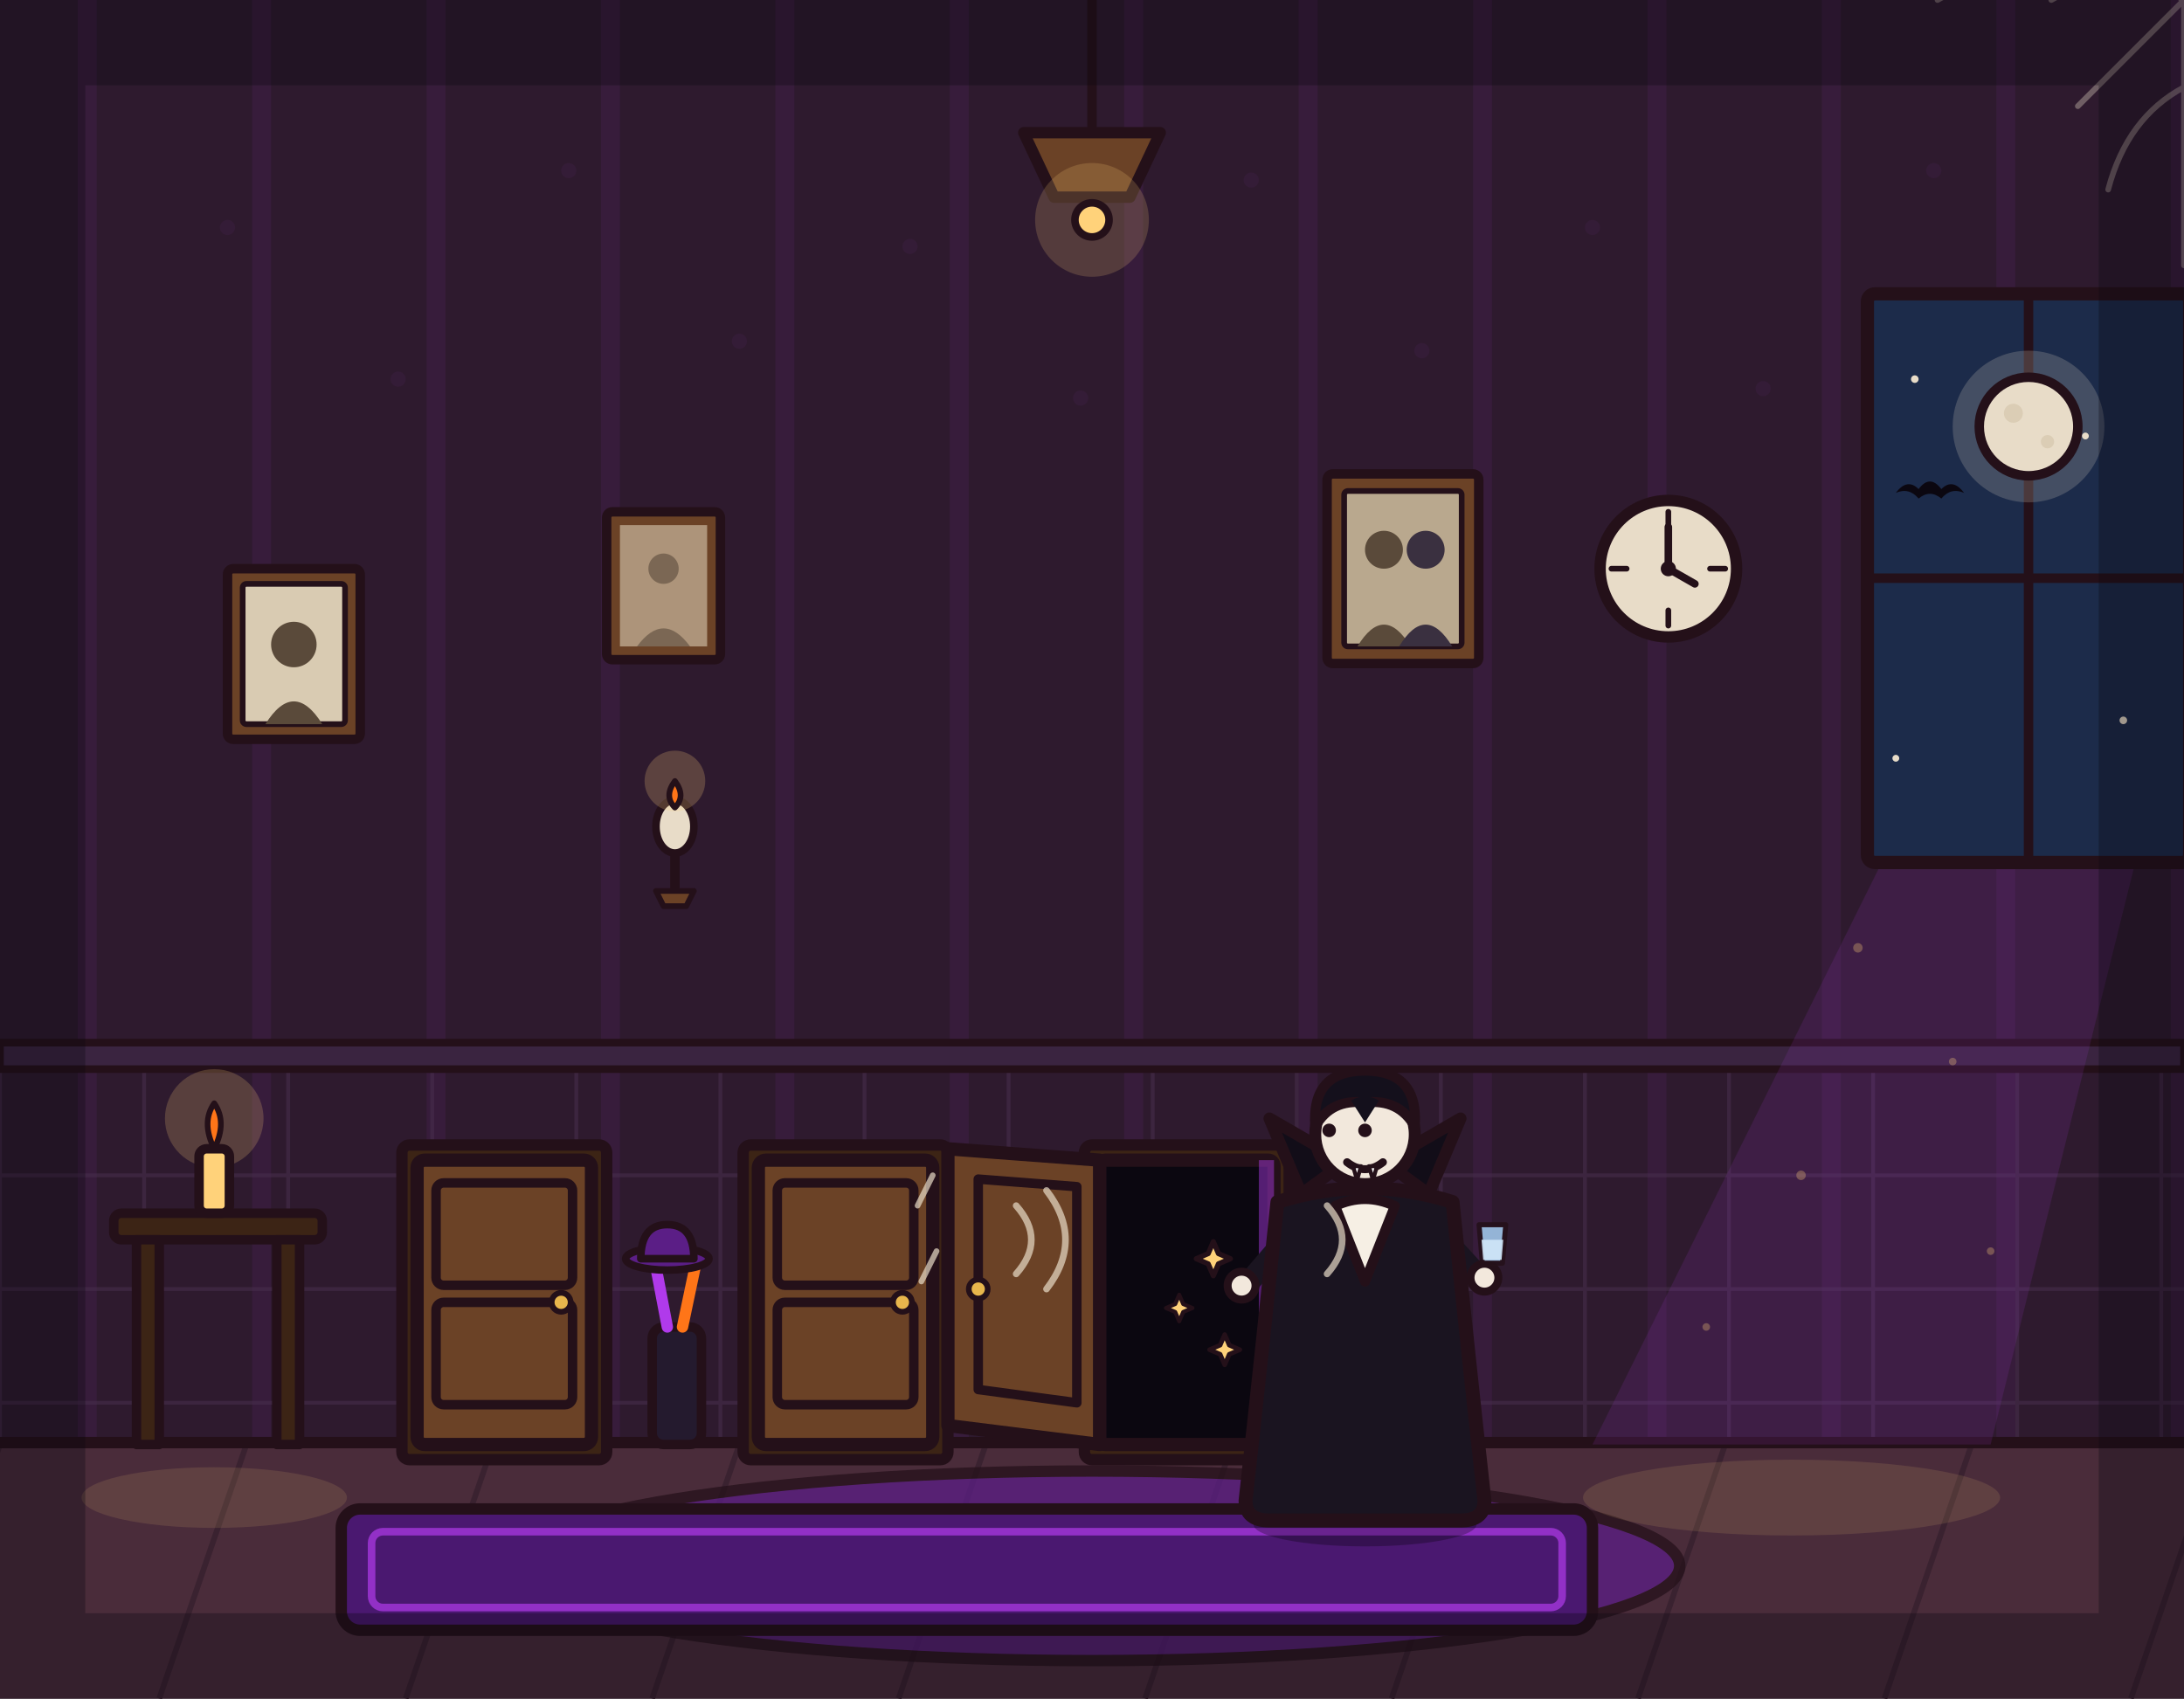
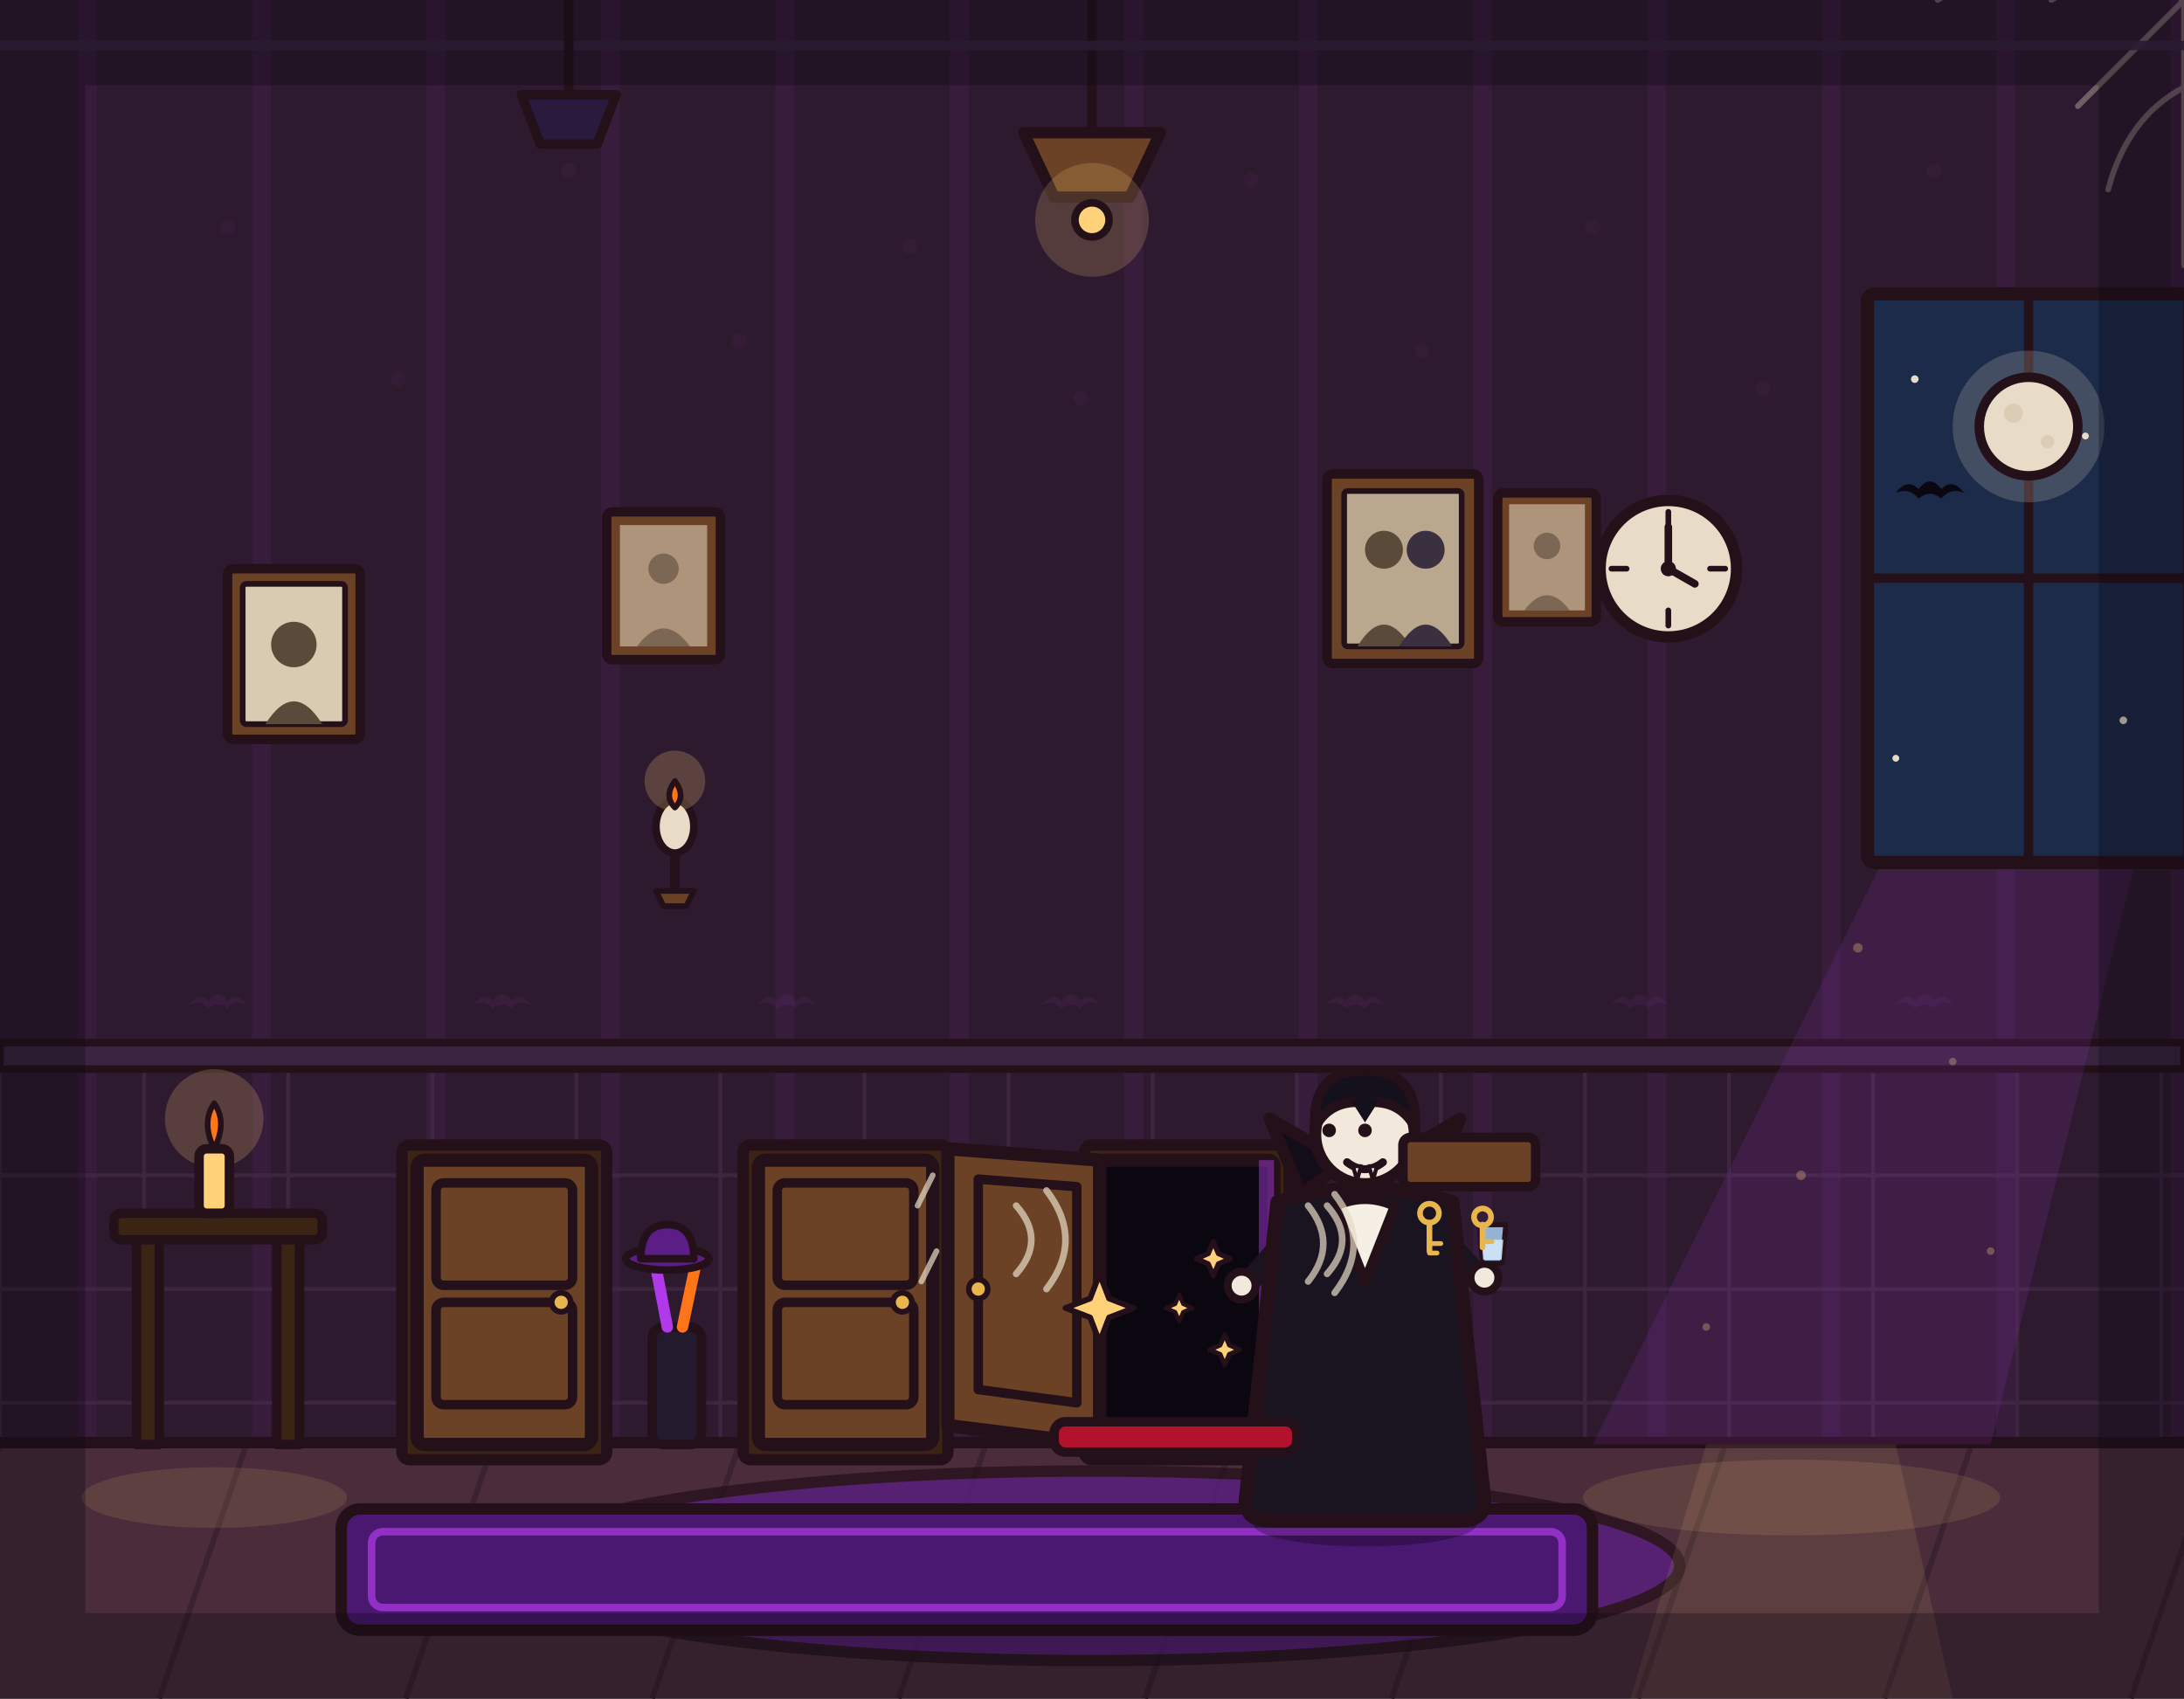
<svg xmlns="http://www.w3.org/2000/svg" viewBox="0 0 1152 896" width="1152" height="896">
  <rect x="0" y="0" width="1152" height="896" fill="#2e1a2e" />
  <path d="M46 0V762M138 0V762M230 0V762M322 0V762M414 0V762M506 0V762M598 0V762M690 0V762M782 0V762M874 0V762M966 0V762M1058 0V762M1150 0V762" stroke="#b03aeb" stroke-width="10" opacity=".07" fill="none" />
  <path d="M0 564V760M76 564V760M152 564V760M228 564V760M304 564V760M380 564V760M456 564V760M532 564V760M608 564V760M684 564V760M760 564V760M836 564V760M912 564V760M988 564V760M1064 564V760M1140 564V760M0 620H1152M0 680H1152M0 740H1152" stroke="#4a3050" stroke-width="2" opacity=".5" fill="none" />
  <rect x="0" y="550" width="1152" height="14" fill="#3a2440" stroke="#241019" stroke-width="4" stroke-linejoin="round" stroke-linecap="round" />
  <rect x="0" y="760" width="1152" height="136" fill="#4a2c3a" />
  <path d="M0 762 L-46 896M130 762 L84 896M260 762 L214 896M390 762 L344 896M520 762 L474 896M650 762 L604 896M780 762 L734 896M910 762 L864 896M1040 762 L994 896M1170 762 L1124 896" stroke="#3a2230" stroke-width="3" fill="none" />
  <line x1="0" y1="761" x2="1152" y2="761" stroke="#241019" stroke-width="6" stroke-linecap="round" />
  <polygon points="1000,440 1130,440 1050,762 840,762" fill="#b03aeb" opacity="0.12" />
  <rect x="985" y="155" width="170" height="300" rx="4" fill="#1c2b4a" stroke="#241019" stroke-width="7" stroke-linejoin="round" stroke-linecap="round" />
  <line x1="1070" y1="155" x2="1070" y2="455" stroke="#241019" stroke-width="5" stroke-linecap="round" />
  <line x1="985" y1="305" x2="1155" y2="305" stroke="#241019" stroke-width="5" stroke-linecap="round" />
  <circle cx="1070" cy="225" r="40" fill="#e8dcc8" opacity="0.2" stroke="none" />
  <circle cx="1070" cy="225" r="26" fill="#e8dcc8" stroke="#241019" stroke-width="5" stroke-linejoin="round" stroke-linecap="round" />
  <circle cx="1062" cy="218" r="5" fill="#d9cbb2" opacity="0.9" />
  <circle cx="1080" cy="233" r="3.5" fill="#d9cbb2" opacity="0.9" />
  <ellipse cx="576" cy="826" rx="310" ry="50" fill="#5b1e86" stroke="#241019" stroke-width="6" stroke-linejoin="round" stroke-linecap="round" opacity="0.75" />
  <rect x="180" y="796" width="660" height="64" rx="10" fill="#4a1870" stroke="#241019" stroke-width="6" stroke-linejoin="round" stroke-linecap="round" />
  <rect x="196" y="808" width="628" height="40" rx="6" fill="none" stroke="#b03aeb" stroke-width="4" opacity="0.7" stroke-linejoin="round" stroke-linecap="round" />
  <rect x="120" y="300" width="70" height="90" rx="3" fill="#6b4226" stroke="#241019" stroke-width="5" stroke-linejoin="round" stroke-linecap="round" />
  <rect x="128" y="308" width="54" height="74" rx="2" fill="#d9cbb2" stroke="#241019" stroke-width="3" stroke-linejoin="round" stroke-linecap="round" />
  <circle cx="155" cy="340" r="12" fill="#5a4a3a" />
  <path d="M140 382 Q155 358 170 382 Z" fill="#5a4a3a" />
  <rect x="700" y="250" width="80" height="100" rx="3" fill="#6b4226" stroke="#241019" stroke-width="5" stroke-linejoin="round" stroke-linecap="round" />
  <rect x="709" y="259" width="62" height="82" rx="2" fill="#b9a88e" stroke="#241019" stroke-width="3" stroke-linejoin="round" stroke-linecap="round" />
  <circle cx="730" cy="290" r="10" fill="#5a4a3a" />
  <circle cx="752" cy="290" r="10" fill="#3a3040" />
  <path d="M716 341 Q730 318 744 341 Z" fill="#5a4a3a" />
  <path d="M738 341 Q752 318 766 341 Z" fill="#3a3040" />
  <circle cx="880" cy="300" r="36" fill="#e8dcc8" stroke="#241019" stroke-width="6" stroke-linejoin="round" stroke-linecap="round" />
  <line x1="880" y1="270" x2="880" y2="278" stroke="#241019" stroke-width="3" stroke-linecap="round" />
  <line x1="880" y1="330" x2="880" y2="322" stroke="#241019" stroke-width="3" stroke-linecap="round" />
  <line x1="850" y1="300" x2="858" y2="300" stroke="#241019" stroke-width="3" stroke-linecap="round" />
  <line x1="910" y1="300" x2="902" y2="300" stroke="#241019" stroke-width="3" stroke-linecap="round" />
  <line x1="880" y1="300" x2="880" y2="278" stroke="#241019" stroke-width="4" stroke-linecap="round" />
  <line x1="880" y1="300" x2="894" y2="308" stroke="#241019" stroke-width="4" stroke-linecap="round" />
  <circle cx="880" cy="300" r="4" fill="#241019" />
  <rect x="60" y="640" width="110" height="14" rx="4" fill="#3c2415" stroke="#241019" stroke-width="5" stroke-linejoin="round" stroke-linecap="round" />
  <rect x="72" y="654" width="12" height="108" fill="#3c2415" stroke="#241019" stroke-width="5" stroke-linejoin="round" stroke-linecap="round" />
  <rect x="146" y="654" width="12" height="108" fill="#3c2415" stroke="#241019" stroke-width="5" stroke-linejoin="round" stroke-linecap="round" />
  <ellipse cx="113" cy="790" rx="70" ry="16" fill="#ffd27a" opacity="0.12" stroke="none" />
  <circle cx="113" cy="590" r="26" fill="#ffd27a" opacity="0.2" stroke="none" />
  <rect x="105" y="606" width="16" height="34" rx="4" fill="#ffd27a" stroke="#241019" stroke-width="5" stroke-linejoin="round" stroke-linecap="round" />
  <path d="M113 606 Q106 592 113 582 Q120 592 113 606 Z" fill="#ff7518" stroke="#241019" stroke-width="3" stroke-linejoin="round" stroke-linecap="round" />
  <rect x="344" y="700" width="26" height="62" rx="6" fill="#241a2e" stroke="#241019" stroke-width="5" stroke-linejoin="round" stroke-linecap="round" />
  <path d="M352 700 L344 658" fill="none" stroke="#b03aeb" stroke-width="6" stroke-linecap="round" />
  <path d="M360 700 L368 662" fill="none" stroke="#ff7518" stroke-width="6" stroke-linecap="round" />
  <rect x="212" y="604" width="108" height="166" rx="4" fill="#3c2415" stroke="#241019" stroke-width="6" stroke-linejoin="round" stroke-linecap="round" />
  <rect x="220" y="612" width="92" height="150" rx="4" fill="#6b4226" stroke="#241019" stroke-width="7" stroke-linejoin="round" stroke-linecap="round" />
  <rect x="230" y="624" width="72" height="54" rx="4" fill="none" stroke="#241019" stroke-width="5" stroke-linejoin="round" stroke-linecap="round" />
  <rect x="230" y="687" width="72" height="54" rx="4" fill="none" stroke="#241019" stroke-width="5" stroke-linejoin="round" stroke-linecap="round" />
  <circle cx="296" cy="687" r="5" fill="#e8b64c" stroke="#241019" stroke-width="3" stroke-linejoin="round" stroke-linecap="round" />
  <rect x="392" y="604" width="108" height="166" rx="4" fill="#3c2415" stroke="#241019" stroke-width="6" stroke-linejoin="round" stroke-linecap="round" />
  <rect x="400" y="612" width="92" height="150" rx="4" fill="#6b4226" stroke="#241019" stroke-width="7" stroke-linejoin="round" stroke-linecap="round" />
  <rect x="410" y="624" width="72" height="54" rx="4" fill="none" stroke="#241019" stroke-width="5" stroke-linejoin="round" stroke-linecap="round" />
  <rect x="410" y="687" width="72" height="54" rx="4" fill="none" stroke="#241019" stroke-width="5" stroke-linejoin="round" stroke-linecap="round" />
  <circle cx="476" cy="687" r="5" fill="#e8b64c" stroke="#241019" stroke-width="3" stroke-linejoin="round" stroke-linecap="round" />
  <rect x="572" y="604" width="108" height="166" rx="4" fill="#3c2415" stroke="#241019" stroke-width="6" stroke-linejoin="round" stroke-linecap="round" />
  <rect x="580" y="612" width="92" height="150" rx="3" fill="#0b0710" stroke="#241019" stroke-width="7" stroke-linejoin="round" stroke-linecap="round" />
  <rect x="664" y="612" width="8" height="150" fill="#b03aeb" opacity="0.45" />
  <path d="M580 762 L500 752 L500 606 L580 612 Z" fill="#6b4226" stroke="#241019" stroke-width="7" stroke-linejoin="round" stroke-linecap="round" />
  <path d="M568 740 L516 733 L516 622 L568 626 Z" fill="none" stroke="#241019" stroke-width="5" stroke-linejoin="round" stroke-linecap="round" />
  <circle cx="516" cy="680" r="5" fill="#e8b64c" stroke="#241019" stroke-width="3" stroke-linejoin="round" stroke-linecap="round" />
  <path d="M492 620 L484 636 M494 660 L486 676" stroke="#e8dcc8" stroke-width="3" opacity="0.7" stroke-linecap="round" />
  <g fill="#ffd27a" stroke="#241019" stroke-width="3" stroke-linejoin="round" stroke-linecap="round">
    <path transform="translate(640 664) scale(0.9)" d="M0 -10 L3 -3 L10 0 L3 3 L0 10 L-3 3 L-10 0 L-3 -3 Z" />
    <path transform="translate(622 690) scale(0.7)" d="M0 -10 L3 -3 L10 0 L3 3 L0 10 L-3 3 L-10 0 L-3 -3 Z" />
    <path transform="translate(646 712) scale(0.8)" d="M0 -10 L3 -3 L10 0 L3 3 L0 10 L-3 3 L-10 0 L-3 -3 Z" />
  </g>
  <g transform="translate(720 800) scale(1.05 1.05)">
    <ellipse cx="0" cy="4" rx="56" ry="11" fill="#000000" stroke-width="0" stroke-linejoin="round" stroke-linecap="round" stroke="none" opacity="0.28" />
    <path d="M-12 -62 L-16 -6" fill="none" stroke="#241a2e" stroke-width="15" stroke-linecap="round" stroke-linejoin="round" />
    <path d="M12 -62 L16 -6" fill="none" stroke="#241a2e" stroke-width="15" stroke-linecap="round" stroke-linejoin="round" />
    <ellipse cx="-18" cy="-4" rx="15" ry="7" fill="#14101c" stroke="#241019" stroke-width="4" stroke-linejoin="round" stroke-linecap="round" />
    <ellipse cx="18" cy="-4" rx="15" ry="7" fill="#14101c" stroke="#241019" stroke-width="4" stroke-linejoin="round" stroke-linecap="round" />
    <path d="M-34 -146 L-58 -118" fill="none" stroke="#1a1420" stroke-width="11" stroke-linecap="round" stroke-linejoin="round" />
    <circle cx="-62" cy="-116" r="7" fill="#f2e8dc" stroke="#241019" stroke-width="4" stroke-linejoin="round" stroke-linecap="round" />
    <path d="M34 -146 L56 -122" fill="none" stroke="#1a1420" stroke-width="11" stroke-linecap="round" stroke-linejoin="round" />
    <circle cx="60" cy="-120" r="7" fill="#f2e8dc" stroke="#241019" stroke-width="4" stroke-linejoin="round" stroke-linecap="round" />
    <g transform="translate(64 -134) scale(0.42)">
      <path d="M-16 -30 L16 -30 L12 16 L-12 16 Z" fill="#9fc4e8" stroke="#241019" stroke-width="6" stroke-linejoin="round" stroke-linecap="round" opacity="0.9" />
      <path d="M-13 -12 L13 -12 L11 12 L-11 12 Z" fill="#cfe6f8" stroke-width="0" stroke-linejoin="round" stroke-linecap="round" stroke="none" opacity="0.9" />
    </g>
    <path d="M-44 -158 Q-52 -80 -60 -8 Q-60 2 -48 2 L48 2 Q60 2 60 -8 Q52 -80 44 -158 Q0 -172 -44 -158 Z" fill="#1a1420" stroke="#241019" stroke-width="7" stroke-linejoin="round" stroke-linecap="round" />
    <path d="M-32 -162 L-48 -200 L-10 -178 Z" fill="#120d18" stroke="#241019" stroke-width="6" stroke-linejoin="round" stroke-linecap="round" />
    <path d="M32 -162 L48 -200 L10 -178 Z" fill="#120d18" stroke="#241019" stroke-width="6" stroke-linejoin="round" stroke-linecap="round" />
    <path d="M-15 -156 L0 -118 L15 -156 Q0 -163 -15 -156 Z" fill="#f6efe4" stroke="#241019" stroke-width="5" stroke-linejoin="round" stroke-linecap="round" />
    <circle cx="0" cy="-192" r="25" fill="#f2e8dc" stroke="#241019" stroke-width="6" stroke-linejoin="round" stroke-linecap="round" />
    <path d="M-25 -196 Q-27 -224 0 -224 Q27 -224 25 -196 Q17 -210 0 -208 Q-17 -210 -25 -196 Z" fill="#14101c" stroke="#241019" stroke-width="5" stroke-linejoin="round" stroke-linecap="round" />
    <path d="M-7 -209 L0 -198 L7 -209 Q0 -213 -7 -209 Z" fill="#14101c" stroke-width="0" stroke-linejoin="round" stroke-linecap="round" stroke="none" />
    <circle cx="-18" cy="-194" r="3.4" fill="#241019" stroke-width="0" stroke-linejoin="round" stroke-linecap="round" stroke="none" />
    <circle cx="0" cy="-194" r="3.4" fill="#241019" stroke-width="0" stroke-linejoin="round" stroke-linecap="round" stroke="none" />
    <path d="M-9 -178 Q0 -171 9 -178" fill="none" stroke="#241019" stroke-width="4" stroke-linecap="round" stroke-linejoin="round" />
    <path d="M-6 -176 L-2 -176 L-4 -169 Z" fill="#ffffff" stroke="#241019" stroke-width="2" stroke-linejoin="round" stroke-linecap="round" />
    <path d="M2 -176 L6 -176 L4 -169 Z" fill="#ffffff" stroke="#241019" stroke-width="2" stroke-linejoin="round" stroke-linecap="round" />
  </g>
  <g fill="#b03aeb" opacity=".05">
    <circle cx="120" cy="120" r="4" />
    <circle cx="300" cy="90" r="4" />
    <circle cx="480" cy="130" r="4" />
    <circle cx="660" cy="95" r="4" />
    <circle cx="840" cy="120" r="4" />
    <circle cx="1020" cy="90" r="4" />
    <circle cx="210" cy="200" r="4" />
    <circle cx="390" cy="180" r="4" />
    <circle cx="570" cy="210" r="4" />
    <circle cx="750" cy="185" r="4" />
    <circle cx="930" cy="205" r="4" />
  </g>
  <g>
    <rect x="320" y="270" width="60" height="78" rx="3" fill="#6b4226" stroke="#241019" stroke-width="5" stroke-linejoin="round" />
    <rect x="327" y="277" width="46" height="64" fill="#d9cbb2" opacity=".6" stroke="none" />
    <circle cx="350" cy="300" r="8" fill="#5a4a3a" opacity=".6" stroke="none" />
    <path d="M336 341 Q350 322 364 341 Z" fill="#5a4a3a" opacity=".6" stroke="none" />
  </g>
  <g>
    <line x1="356" y1="470" x2="356" y2="440" stroke="#241019" stroke-width="5" stroke-linecap="round" />
    <ellipse cx="356" cy="436" rx="10" ry="14" fill="#e8dcc8" stroke="#241019" stroke-width="4" stroke-linejoin="round" />
    <circle cx="356" cy="412" r="16" fill="#ffd27a" opacity=".22" stroke="none" />
    <path d="M356 412 Q362 420 356 426 Q350 420 356 412 Z" fill="#ff7518" stroke="#241019" stroke-width="3" stroke-linejoin="round" />
    <path d="M346 470 L366 470 L362 478 L350 478 Z" fill="#6b4226" stroke="#241019" stroke-width="3" stroke-linejoin="round" />
  </g>
  <g stroke="#e8dcc8" stroke-width="3.5" fill="none" stroke-linecap="round" opacity=".7">
    <path d="M536 636 Q552 654 536 672" />
    <path d="M552 628 Q572 654 552 680" />
    <path d="M700 636 Q716 654 700 672" />
  </g>
  <g>
    <ellipse cx="352" cy="664" rx="22" ry="6" fill="#5b1e86" stroke="#241019" stroke-width="4" stroke-linejoin="round" />
    <path d="M338 664 Q338 646 352 646 Q366 646 366 664 Z" fill="#5b1e86" stroke="#241019" stroke-width="4" stroke-linejoin="round" />
  </g>
  <g>
    <line x1="576" y1="0" x2="576" y2="70" stroke="#241019" stroke-width="5" stroke-linecap="round" />
    <path d="M540 70 L612 70 L596 104 L556 104 Z" fill="#6b4226" stroke="#241019" stroke-width="6" stroke-linejoin="round" />
    <circle cx="576" cy="116" r="30" fill="#ffd27a" opacity=".18" stroke="none" />
    <circle cx="576" cy="116" r="9" fill="#ffd27a" stroke="#241019" stroke-width="4" stroke-linejoin="round" />
  </g>
  <ellipse cx="945" cy="790" rx="110" ry="20" fill="#ffd27a" opacity=".12" stroke="none" />
  <g fill="#ffd27a" opacity=".3">
    <circle cx="980" cy="500" r="2.5" />
    <circle cx="1030" cy="560" r="2" />
    <circle cx="950" cy="620" r="2.5" />
    <circle cx="1050" cy="660" r="2" />
    <circle cx="900" cy="700" r="2" />
  </g>
  <g fill="#e8dcc8">
    <circle cx="1010" cy="200" r="2" />
    <circle cx="1100" cy="230" r="1.8" />
    <circle cx="1120" cy="380" r="2" />
    <circle cx="1000" cy="400" r="1.8" />
  </g>
  <path d="M1000 260 Q1006 252 1012 258 Q1018 250 1024 258 Q1030 252 1036 260 Q1029 257 1024 263 Q1018 258 1012 263 Q1007 257 1000 260 Z" fill="#0b0710" stroke="none" />
  <g stroke="#e8dcc8" stroke-width="3" opacity=".35" fill="none" stroke-linecap="round">
    <path d="M1152 0 A70 70 0 0 0 1082 0" />
    <path d="M1152 0 A130 130 0 0 0 1022 0" />
    <line x1="1152" y1="0" x2="1152" y2="140" />
    <line x1="1152" y1="0" x2="1096" y2="56" />
    <path d="M1152 46 Q1122 62 1112 100" />
  </g>
+   <path d="M580 672 L585 685 L598 690 L585 695 L580 708 L575 695 L562 690 L575 685 Z" fill="#ffd27a" stroke="#241019" stroke-width="3" stroke-linejoin="round" />
+   <g stroke="#e8dcc8" stroke-width="3.5" fill="none" stroke-linecap="round" opacity=".7">
+     <path d="M690 636 Q706 656 690 676" />
+     <path d="M704 630 Q724 656 704 682" />
+   </g>
+   <rect x="556" y="750" width="128" height="16" rx="6" fill="#b3122e" stroke="#241019" stroke-width="5" stroke-linejoin="round" />
+   <g>
+     <path d="M100 530 Q105 523 110 528 Q115 521 120 528 Q125 523 130 530 Q123 527 120 532 Q115 528 110 532 Q105 527 100 530 Z" fill="#b03aeb" opacity=".08" stroke="none" />
+     <path d="M250 530 Q255 523 260 528 Q265 521 270 528 Q275 523 280 530 Q273 527 270 532 Q265 528 260 532 Q255 527 250 530 Z" fill="#b03aeb" opacity=".08" stroke="none" />
+     <path d="M400 530 Q405 523 410 528 Q415 521 420 528 Q425 523 430 530 Q423 527 420 532 Q415 528 410 532 Q405 527 400 530 Z" fill="#b03aeb" opacity=".08" stroke="none" />
+     <path d="M550 530 Q555 523 560 528 Q565 521 570 528 Q575 523 580 530 Q573 527 570 532 Q565 528 560 532 Q555 527 550 530 Z" fill="#b03aeb" opacity=".08" stroke="none" />
+     <path d="M700 530 Q705 523 710 528 Q715 521 720 528 Q725 523 730 530 Q723 527 720 532 Q715 528 710 532 Q705 527 700 530 Z" fill="#b03aeb" opacity=".08" stroke="none" />
+     <path d="M850 530 Q855 523 860 528 Q865 521 870 528 Q875 523 880 530 Q873 527 870 532 Q865 528 860 532 Q855 527 850 530 Z" fill="#b03aeb" opacity=".08" stroke="none" />
+     <path d="M1000 530 Q1005 523 1010 528 Q1015 521 1020 528 Q1025 523 1030 530 Q1023 527 1020 532 Q1015 528 1010 532 Q1005 527 1000 530 Z" fill="#b03aeb" opacity=".08" stroke="none" />
+   </g>
+   <g>
+     <rect x="790" y="260" width="52" height="68" rx="3" fill="#6b4226" stroke="#241019" stroke-width="5" stroke-linejoin="round" />
+     <rect x="796" y="266" width="40" height="56" fill="#d9cbb2" opacity=".6" stroke="none" />
+     <circle cx="816" cy="288" r="7" fill="#5a4a3a" opacity=".6" stroke="none" />
+     <path d="M804 322 Q816 306 828 322 Z" fill="#5a4a3a" opacity=".6" stroke="none" />
+   </g>
+   <line x1="0" y1="24" x2="1152" y2="24" stroke="#3a2440" stroke-width="5" opacity=".9" stroke-linecap="round" />
+   <g>
+     <line x1="300" y1="0" x2="300" y2="50" stroke="#241019" stroke-width="5" stroke-linecap="round" />
+     <path d="M275 50 L325 50 L315 76 L285 76 Z" fill="#2a1a3e" stroke="#241019" stroke-width="5" stroke-linejoin="round" />
+   </g>
+   <g>
+     <rect x="740" y="600" width="70" height="26" rx="4" fill="#6b4226" stroke="#241019" stroke-width="5" stroke-linejoin="round" />
+     <circle cx="754" cy="640" r="5" fill="none" stroke="#e8b64c" stroke-width="3" />
+     <line x1="754" y1="645" x2="754" y2="660" stroke="#e8b64c" stroke-width="3" stroke-linecap="round" />
+     <path d="M754 656 L760 656 M754 661 L758 661" stroke="#e8b64c" stroke-width="2.5" stroke-linecap="round" />
+     <circle cx="782" cy="642" r="4.5" fill="none" stroke="#e8b64c" stroke-width="3" />
+     <line x1="782" y1="646" x2="782" y2="658" stroke="#e8b64c" stroke-width="3" stroke-linecap="round" />
+     <path d="M782 655 L787 655" stroke="#e8b64c" stroke-width="2.5" stroke-linecap="round" />
+   </g>
+   <polygon points="900,762 1000,762 1030,896 860,896" fill="#ffd27a" opacity=".1" stroke="none" />
  <rect x="0" y="0" width="1152" height="896" fill="none" stroke="#0b0710" stroke-width="90" opacity="0.32" />
</svg>
